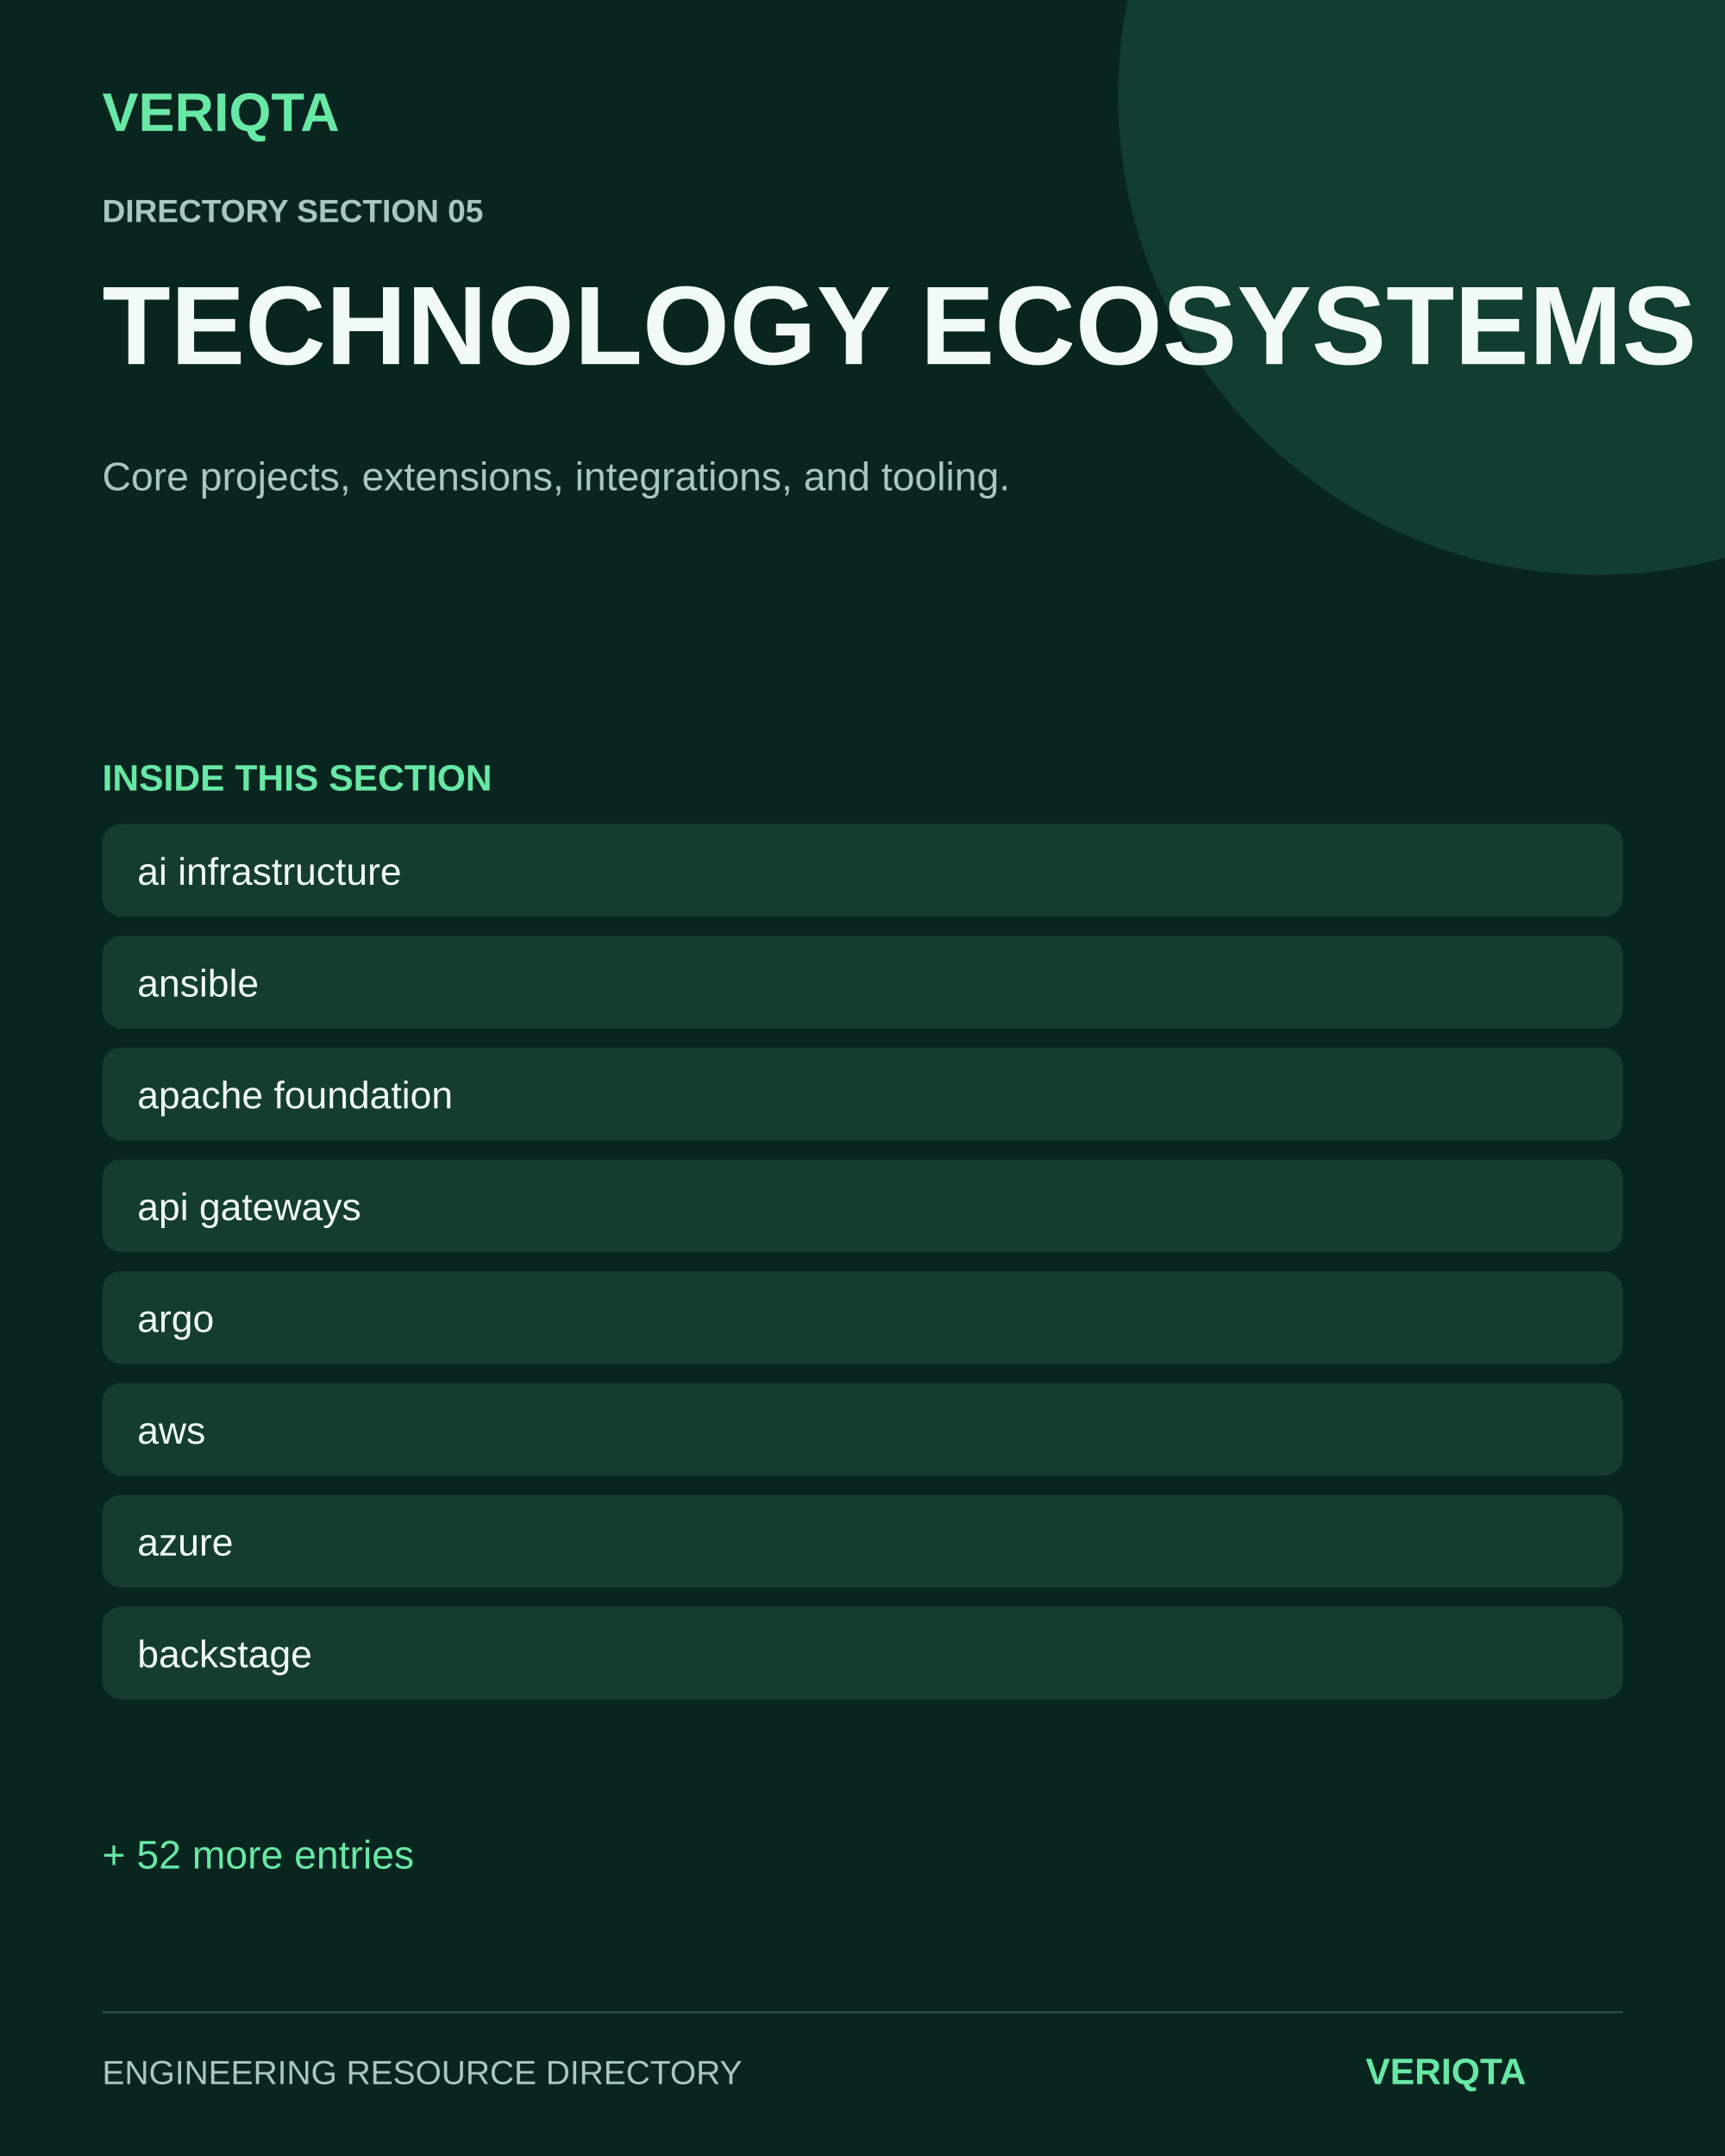
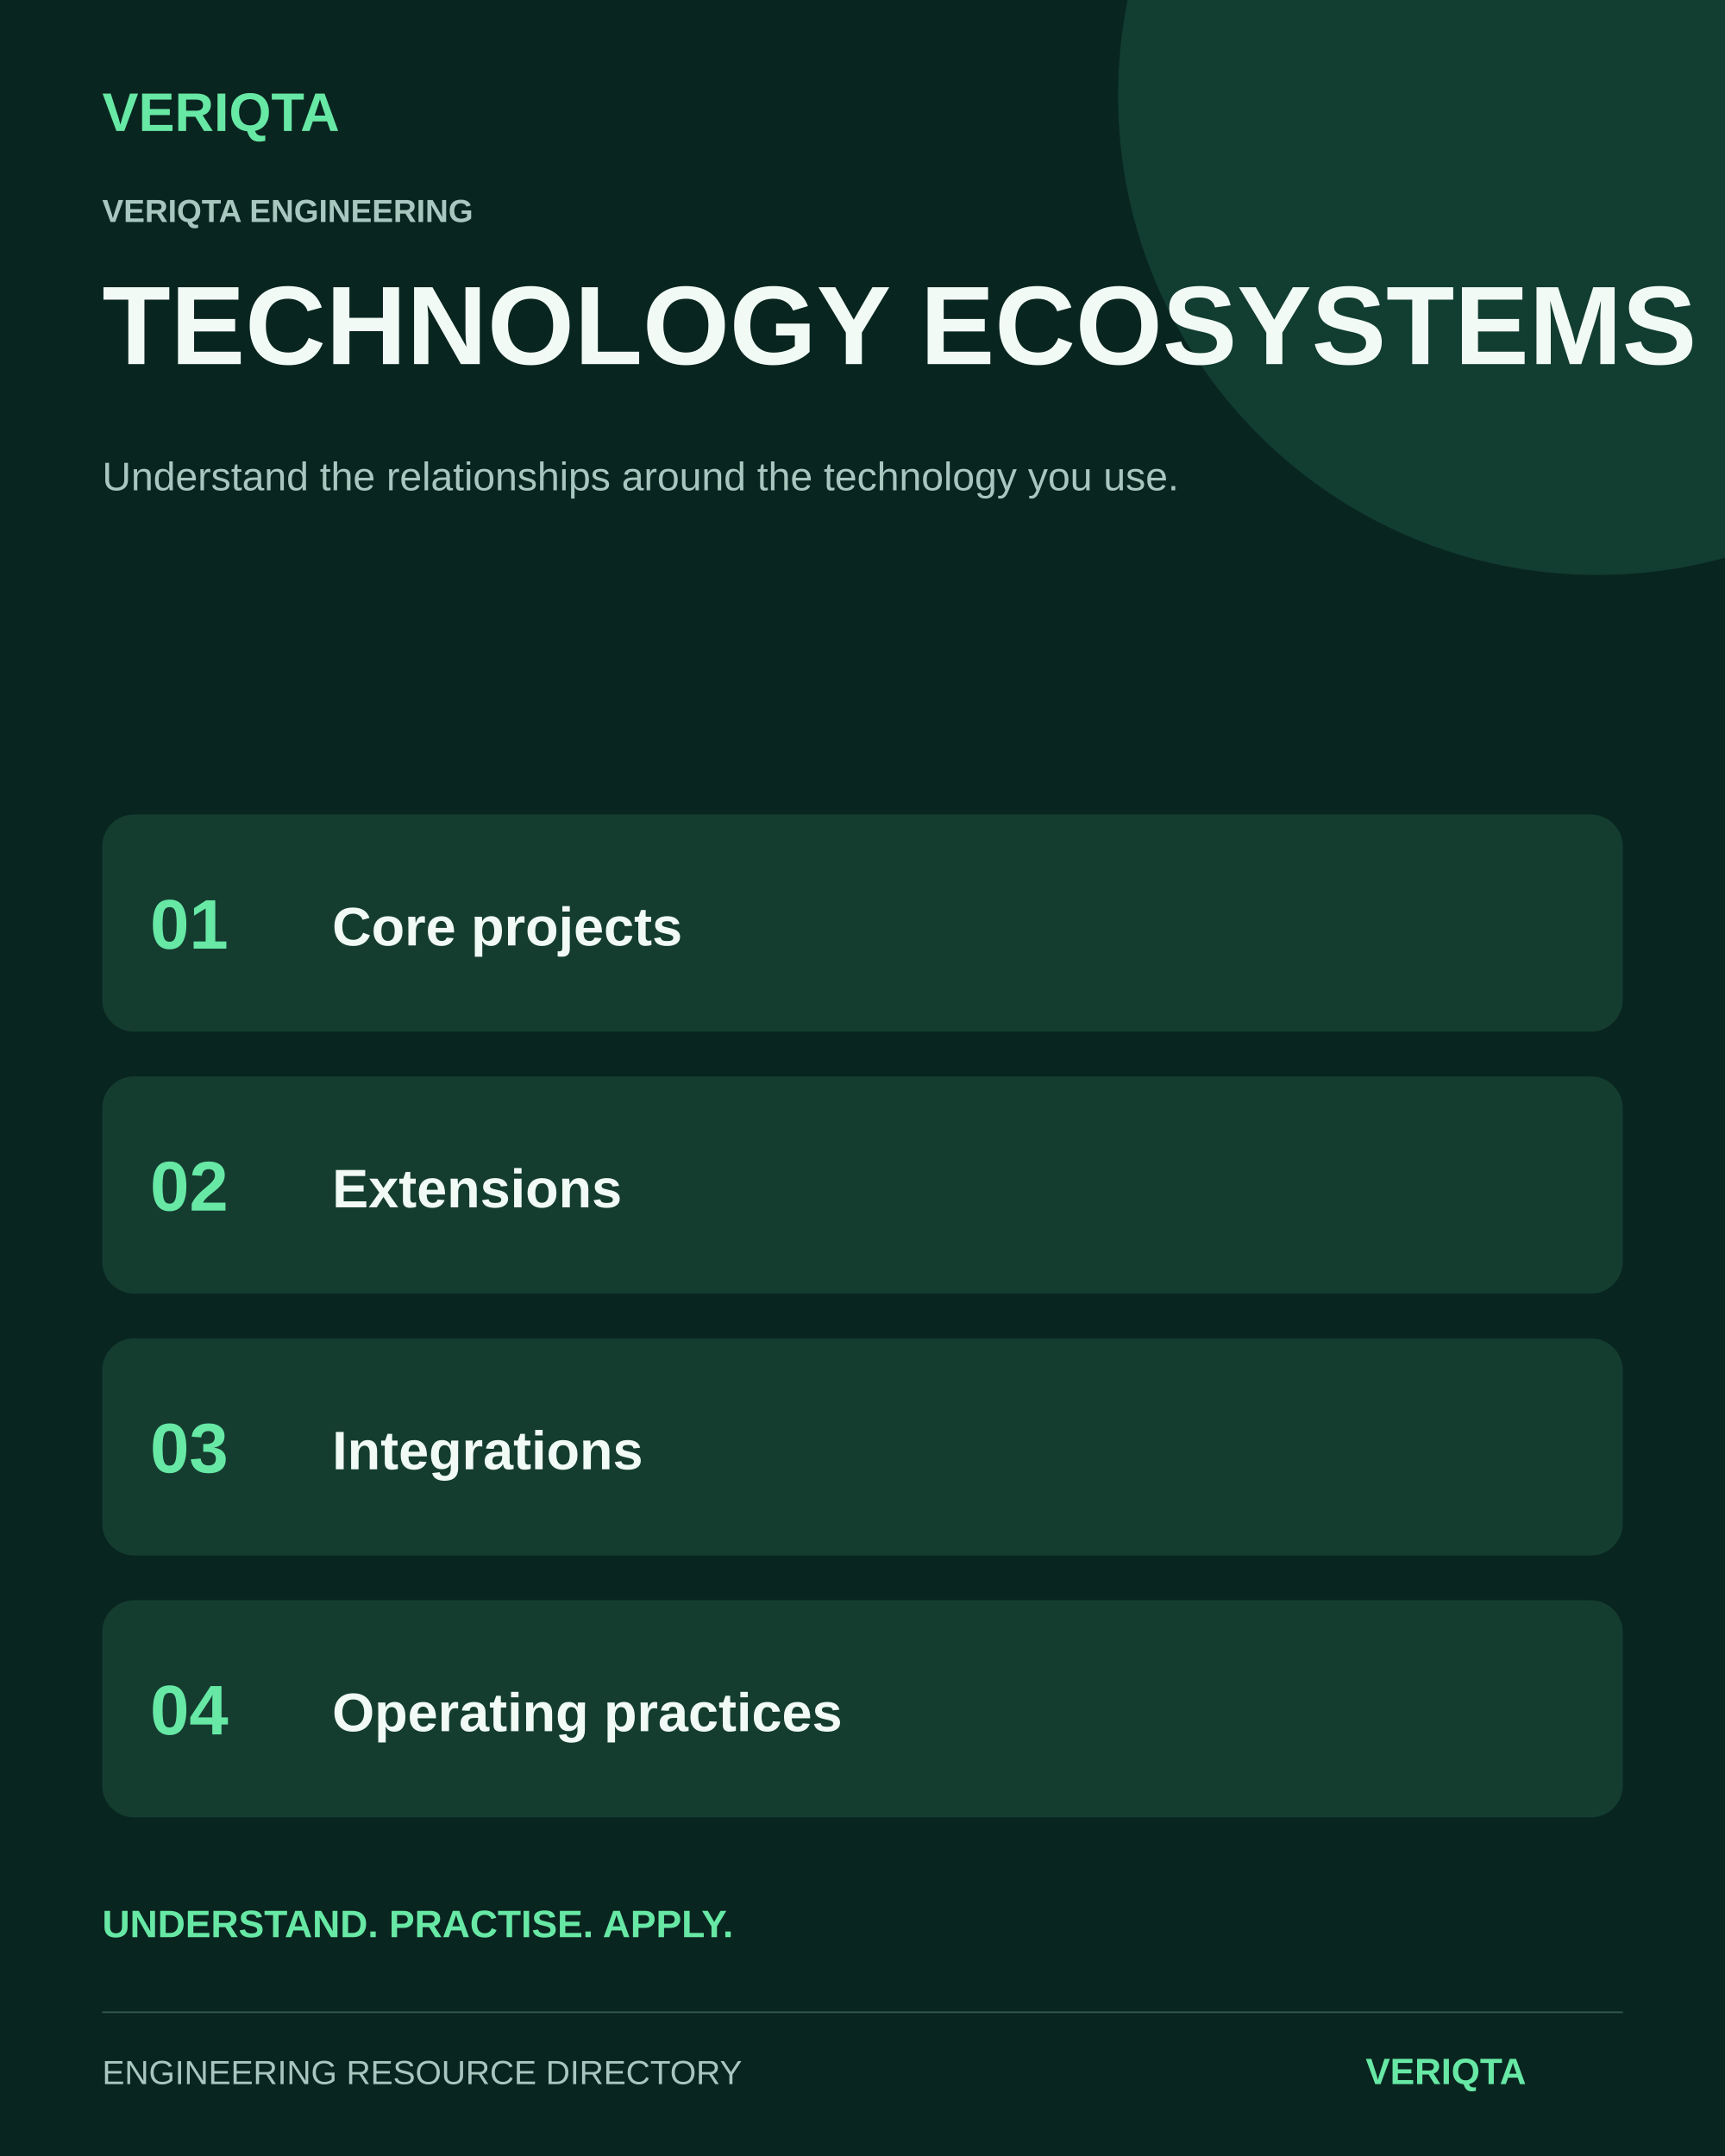
<svg xmlns="http://www.w3.org/2000/svg" width="1080" height="1350" viewBox="0 0 1080 1350">
  <rect x="0" y="0" width="1080" height="1350" rx="0" fill="#09251F" />
  <circle cx="1000" cy="60" r="300" fill="#123D31" />
  <text x="64" y="82" font-family="Arial, Nimbus Sans, sans-serif" font-size="34" font-weight="bold" fill="#67E8A5">VERIQTA</text>
-   <text x="64" y="139" font-family="Arial, Nimbus Sans, sans-serif" font-size="20" font-weight="bold" fill="#A8C7BE">DIRECTORY SECTION 05</text>
+   <text x="64" y="139" font-family="Arial, Nimbus Sans, sans-serif" font-size="20" font-weight="bold" fill="#A8C7BE">VERIQTA ENGINEERING</text>
  <text x="64" y="228" font-family="Arial, Nimbus Sans, sans-serif" font-size="70" font-weight="bold" fill="#F1FAF5">TECHNOLOGY ECOSYSTEMS</text>
-   <text x="64" y="307" font-family="Arial, Nimbus Sans, sans-serif" font-size="25" font-weight="normal" fill="#A8C7BE">Core projects, extensions, integrations, and tooling.</text>
+   <text x="64" y="307" font-family="Arial, Nimbus Sans, sans-serif" font-size="25" font-weight="normal" fill="#A8C7BE">Understand the relationships around the technology you use.</text>
  <path d="M64 1260H1016" stroke="#31584B" />
  <text x="64" y="1305" font-family="Arial, Nimbus Sans, sans-serif" font-size="21" font-weight="normal" fill="#A8C7BE">ENGINEERING RESOURCE DIRECTORY</text>
  <text x="855" y="1305" font-family="Arial, Nimbus Sans, sans-serif" font-size="23" font-weight="bold" fill="#67E8A5">VERIQTA</text>
-   <text x="64" y="495" font-family="Arial, Nimbus Sans, sans-serif" font-size="23" font-weight="bold" fill="#67E8A5">INSIDE THIS SECTION</text>
-   <rect x="64" y="516" width="952" height="58" rx="12" fill="#143D30" />
-   <text x="86" y="554" font-family="Arial, Nimbus Sans, sans-serif" font-size="24" font-weight="normal" fill="#F1FAF5">ai infrastructure</text>
-   <rect x="64" y="586" width="952" height="58" rx="12" fill="#143D30" />
-   <text x="86" y="624" font-family="Arial, Nimbus Sans, sans-serif" font-size="24" font-weight="normal" fill="#F1FAF5">ansible</text>
-   <rect x="64" y="656" width="952" height="58" rx="12" fill="#143D30" />
-   <text x="86" y="694" font-family="Arial, Nimbus Sans, sans-serif" font-size="24" font-weight="normal" fill="#F1FAF5">apache foundation</text>
-   <rect x="64" y="726" width="952" height="58" rx="12" fill="#143D30" />
-   <text x="86" y="764" font-family="Arial, Nimbus Sans, sans-serif" font-size="24" font-weight="normal" fill="#F1FAF5">api gateways</text>
-   <rect x="64" y="796" width="952" height="58" rx="12" fill="#143D30" />
-   <text x="86" y="834" font-family="Arial, Nimbus Sans, sans-serif" font-size="24" font-weight="normal" fill="#F1FAF5">argo</text>
-   <rect x="64" y="866" width="952" height="58" rx="12" fill="#143D30" />
-   <text x="86" y="904" font-family="Arial, Nimbus Sans, sans-serif" font-size="24" font-weight="normal" fill="#F1FAF5">aws</text>
-   <rect x="64" y="936" width="952" height="58" rx="12" fill="#143D30" />
-   <text x="86" y="974" font-family="Arial, Nimbus Sans, sans-serif" font-size="24" font-weight="normal" fill="#F1FAF5">azure</text>
-   <rect x="64" y="1006" width="952" height="58" rx="12" fill="#143D30" />
-   <text x="86" y="1044" font-family="Arial, Nimbus Sans, sans-serif" font-size="24" font-weight="normal" fill="#F1FAF5">backstage</text>
-   <text x="64" y="1170" font-family="Arial, Nimbus Sans, sans-serif" font-size="25" font-weight="normal" fill="#67E8A5">+ 52 more entries</text>
+   <rect x="64" y="510" width="952" height="136" rx="20" fill="#143D30" />
+   <text x="94" y="594" font-family="Arial, Nimbus Sans, sans-serif" font-size="44" font-weight="bold" fill="#67E8A5">01</text>
+   <text x="208" y="592" font-family="Arial, Nimbus Sans, sans-serif" font-size="34" font-weight="bold" fill="#F1FAF5">Core projects</text>
+   <rect x="64" y="674" width="952" height="136" rx="20" fill="#143D30" />
+   <text x="94" y="758" font-family="Arial, Nimbus Sans, sans-serif" font-size="44" font-weight="bold" fill="#67E8A5">02</text>
+   <text x="208" y="756" font-family="Arial, Nimbus Sans, sans-serif" font-size="34" font-weight="bold" fill="#F1FAF5">Extensions</text>
+   <rect x="64" y="838" width="952" height="136" rx="20" fill="#143D30" />
+   <text x="94" y="922" font-family="Arial, Nimbus Sans, sans-serif" font-size="44" font-weight="bold" fill="#67E8A5">03</text>
+   <text x="208" y="920" font-family="Arial, Nimbus Sans, sans-serif" font-size="34" font-weight="bold" fill="#F1FAF5">Integrations</text>
+   <rect x="64" y="1002" width="952" height="136" rx="20" fill="#143D30" />
+   <text x="94" y="1086" font-family="Arial, Nimbus Sans, sans-serif" font-size="44" font-weight="bold" fill="#67E8A5">04</text>
+   <text x="208" y="1084" font-family="Arial, Nimbus Sans, sans-serif" font-size="34" font-weight="bold" fill="#F1FAF5">Operating practices</text>
+   <text x="64" y="1213" font-family="Arial, Nimbus Sans, sans-serif" font-size="24" font-weight="bold" fill="#67E8A5">UNDERSTAND. PRACTISE. APPLY.</text>
</svg>
